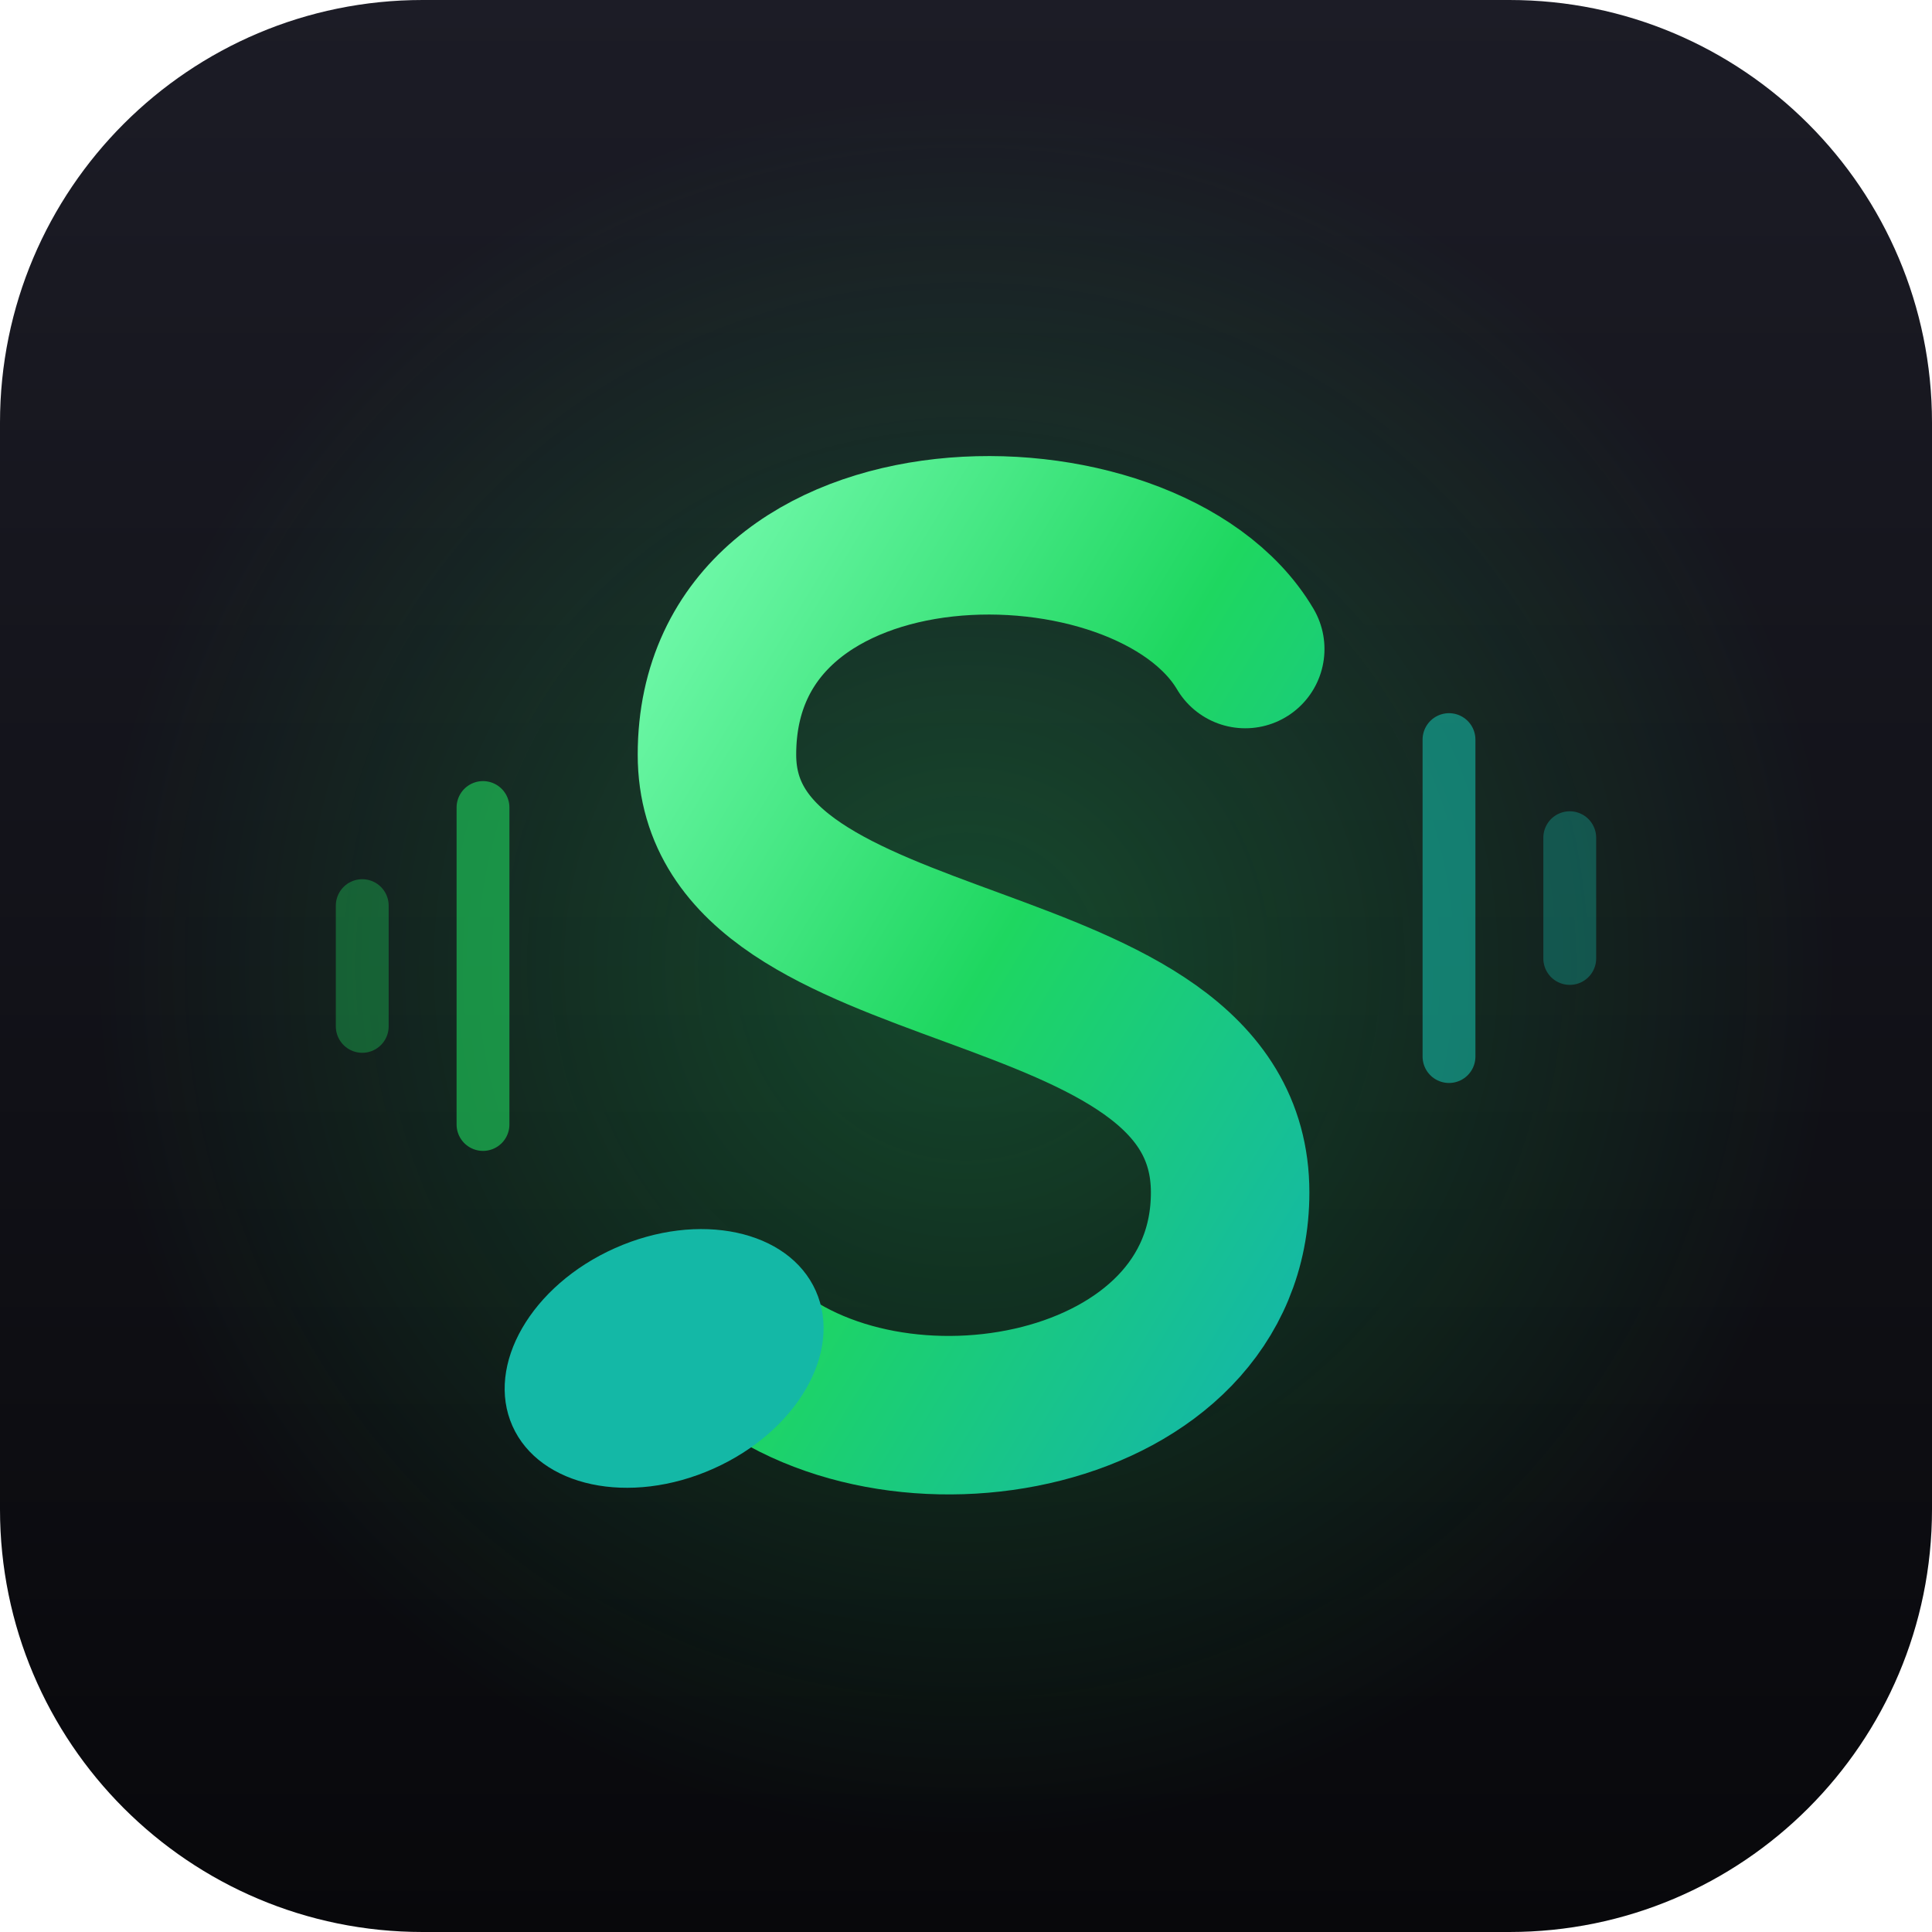
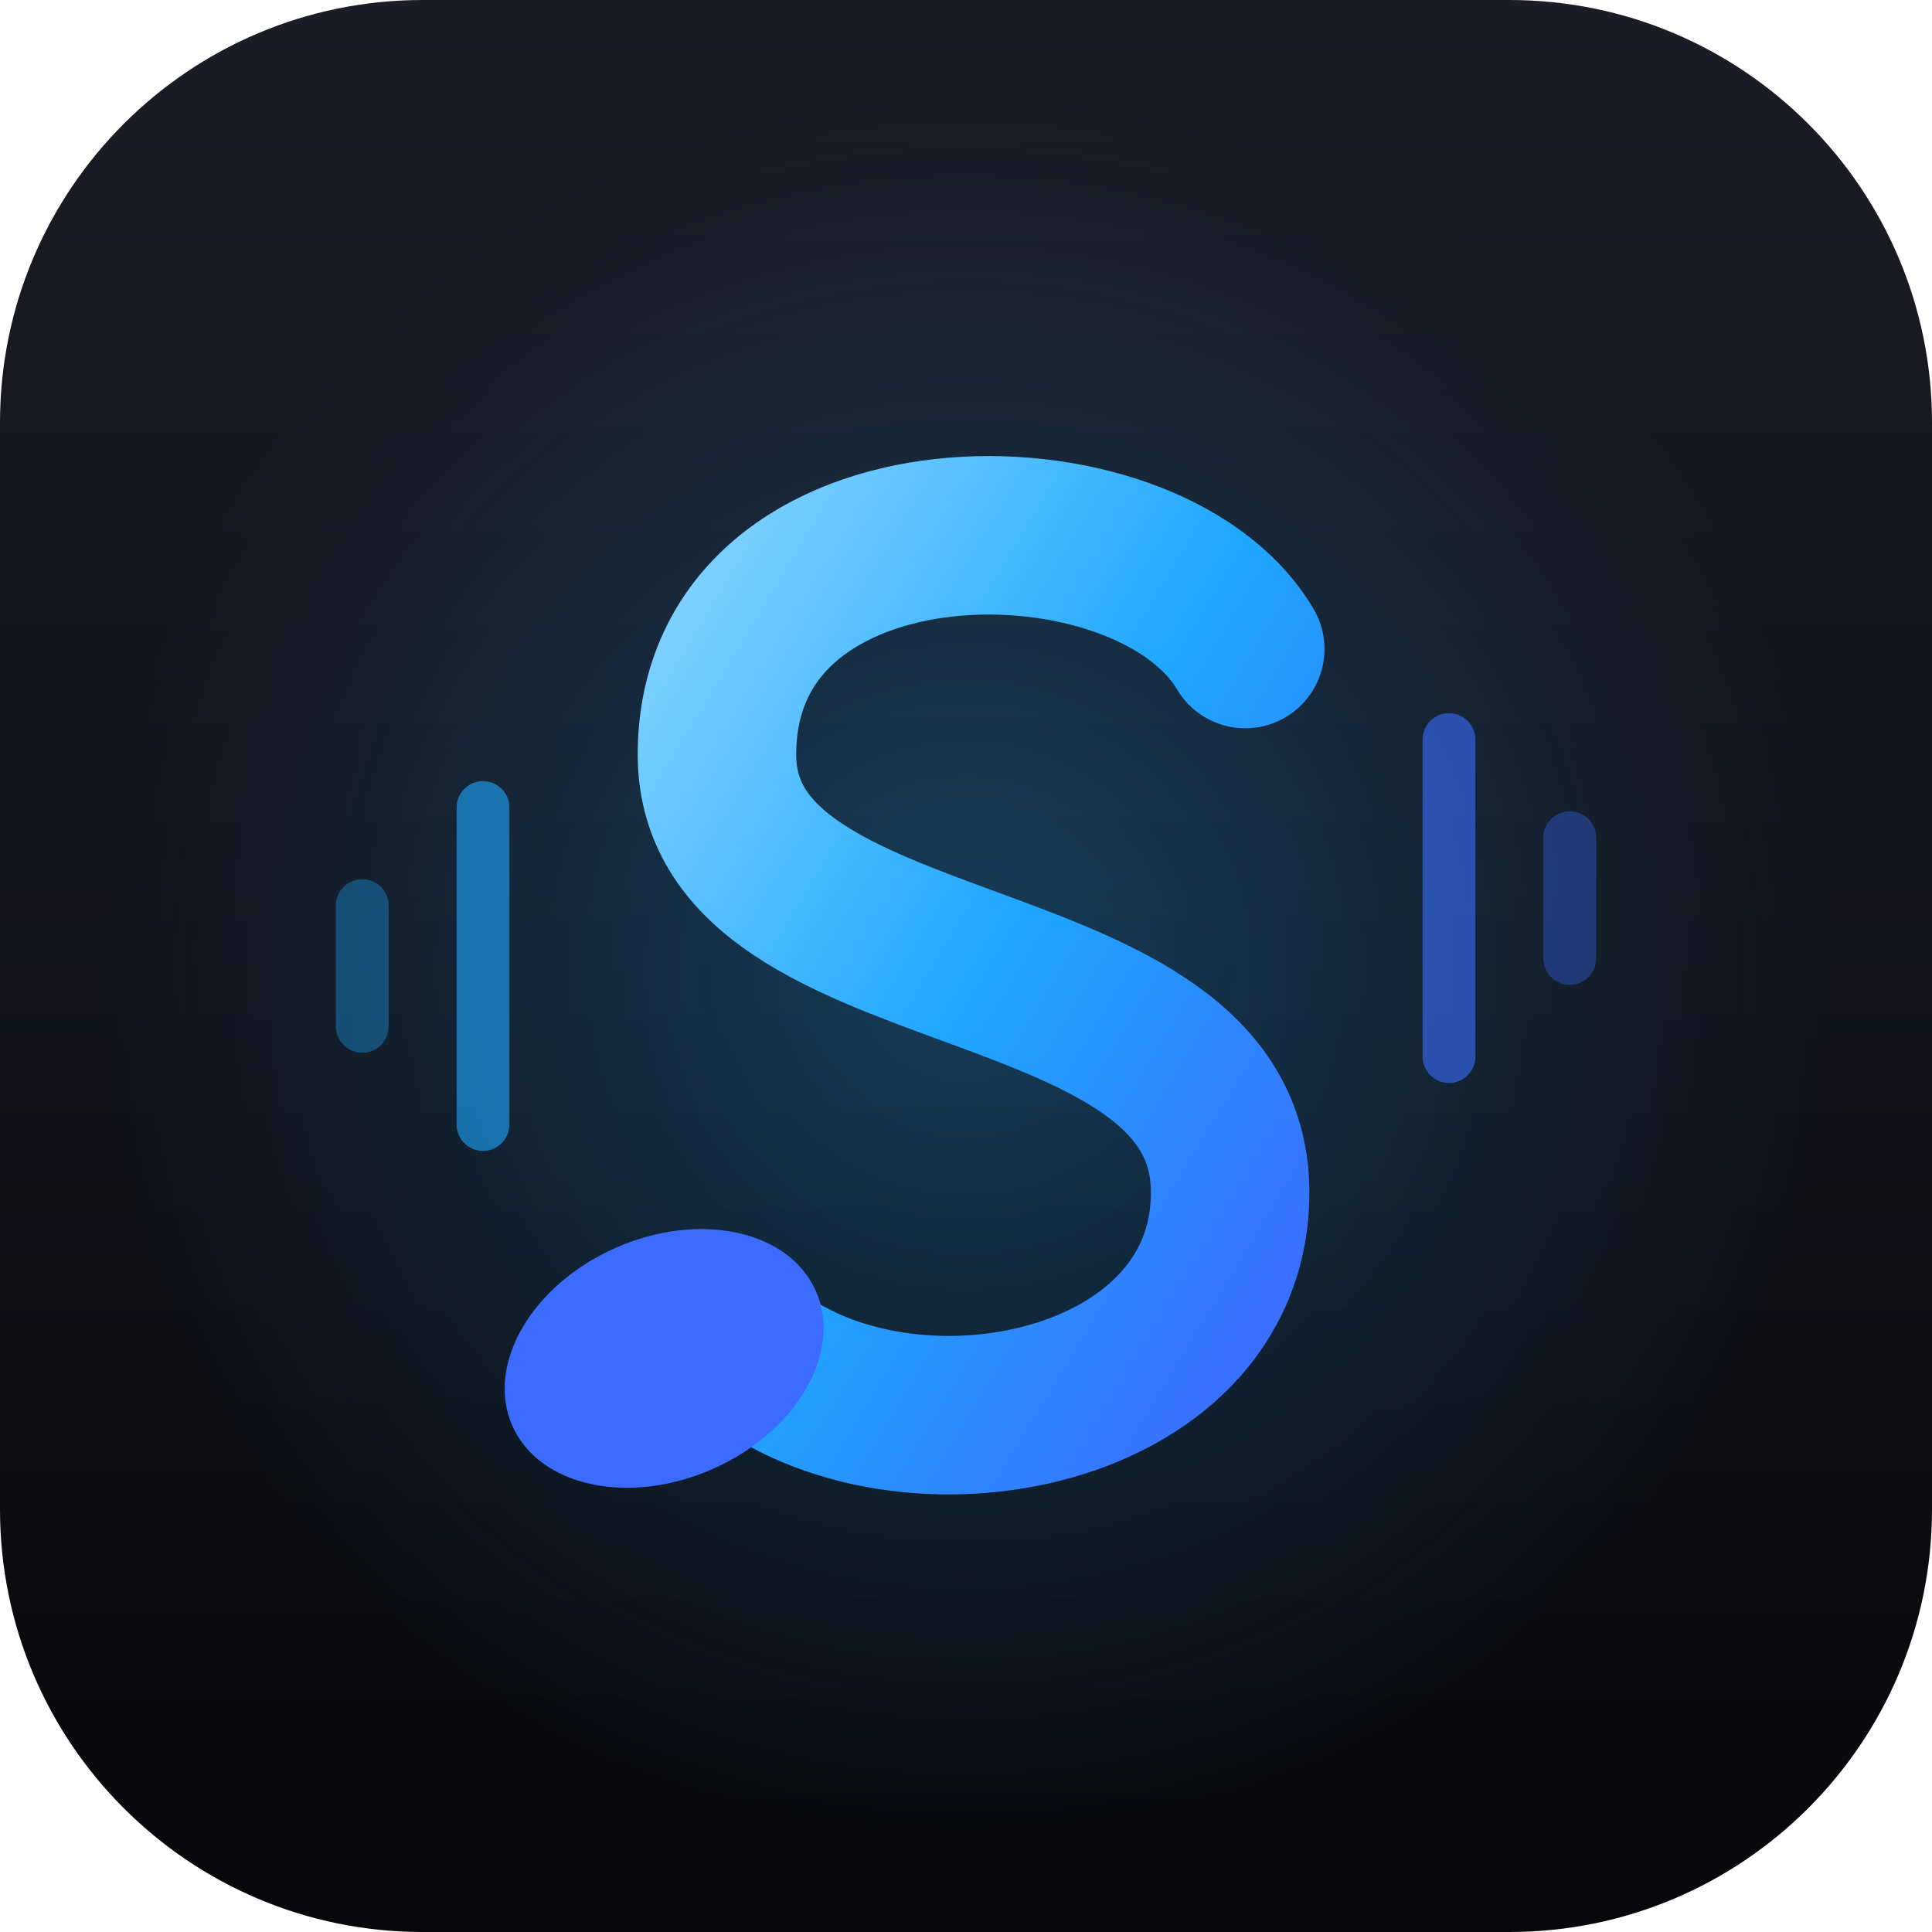
<svg xmlns="http://www.w3.org/2000/svg" viewBox="0 0 512 512">
  <defs>
    <linearGradient id="bg" x1="0" y1="0" x2="0" y2="1">
      <stop offset="0" stop-color="#1c1c26" />
      <stop offset="1" stop-color="#08080b" />
    </linearGradient>
    <radialGradient id="glow">
-       <stop offset="0" stop-color="#1ed760" stop-opacity=".28" />
-       <stop offset="1" stop-color="#1ed760" stop-opacity="0" />
+       <stop offset="0" stop-color="#1ea7ff" stop-opacity=".28" />
+       <stop offset="1" stop-color="#1ea7ff" stop-opacity="0" />
    </radialGradient>
    <linearGradient id="ink" x1="0" y1="0" x2="1" y2="1">
-       <stop offset="0" stop-color="#6cf7a6" />
-       <stop offset=".5" stop-color="#1ed760" />
-       <stop offset="1" stop-color="#14b8a6" />
+       <stop offset="0" stop-color="#7cd0ff" />
+       <stop offset=".5" stop-color="#1ea7ff" />
+       <stop offset="1" stop-color="#3b6cff" />
    </linearGradient>
  </defs>
  <rect width="512" height="512" rx="112" fill="url(#bg)" />
  <circle cx="256" cy="256" r="230" fill="url(#glow)" />
  <g transform="translate(256 256) scale(1) translate(-256 -256)">
    <g stroke-linecap="round" stroke-width="14">
-       <path d="M96 240v32" stroke="#1ed760" stroke-opacity=".35" />
-       <path d="M128 214v84" stroke="#1ed760" stroke-opacity=".6" />
-       <path d="M384 196v84" stroke="#14b8a6" stroke-opacity=".6" />
-       <path d="M416 222v32" stroke="#14b8a6" stroke-opacity=".35" />
+       <path d="M96 240v32" stroke="#1ea7ff" stroke-opacity=".35" />
+       <path d="M128 214v84" stroke="#1ea7ff" stroke-opacity=".6" />
+       <path d="M384 196v84" stroke="#3b6cff" stroke-opacity=".6" />
+       <path d="M416 222v32" stroke="#3b6cff" stroke-opacity=".35" />
    </g>
    <path d="M330 172C304 128 190 128 190 200c0 64 136 48 136 116 0 60-90 76-130 40" fill="none" stroke="url(#ink)" stroke-width="42" stroke-linecap="round" />
-     <ellipse cx="176" cy="360" rx="44" ry="32" transform="rotate(-24 176 360)" fill="#14b8a6" />
+     <ellipse cx="176" cy="360" rx="44" ry="32" transform="rotate(-24 176 360)" fill="#3b6cff" />
  </g>
</svg>
